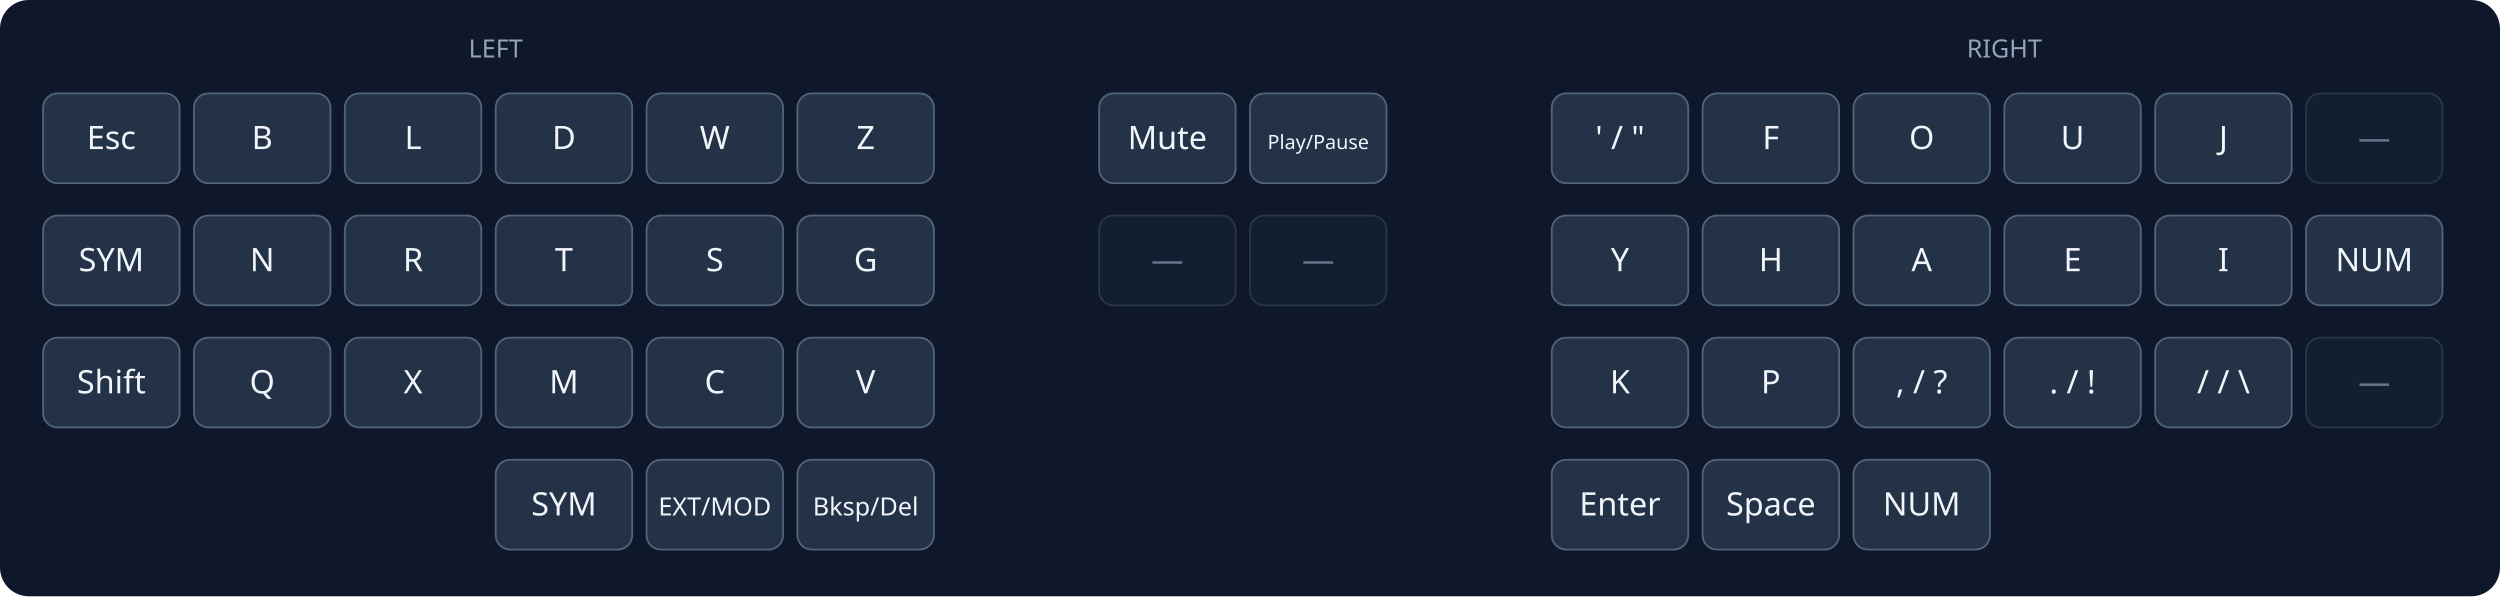
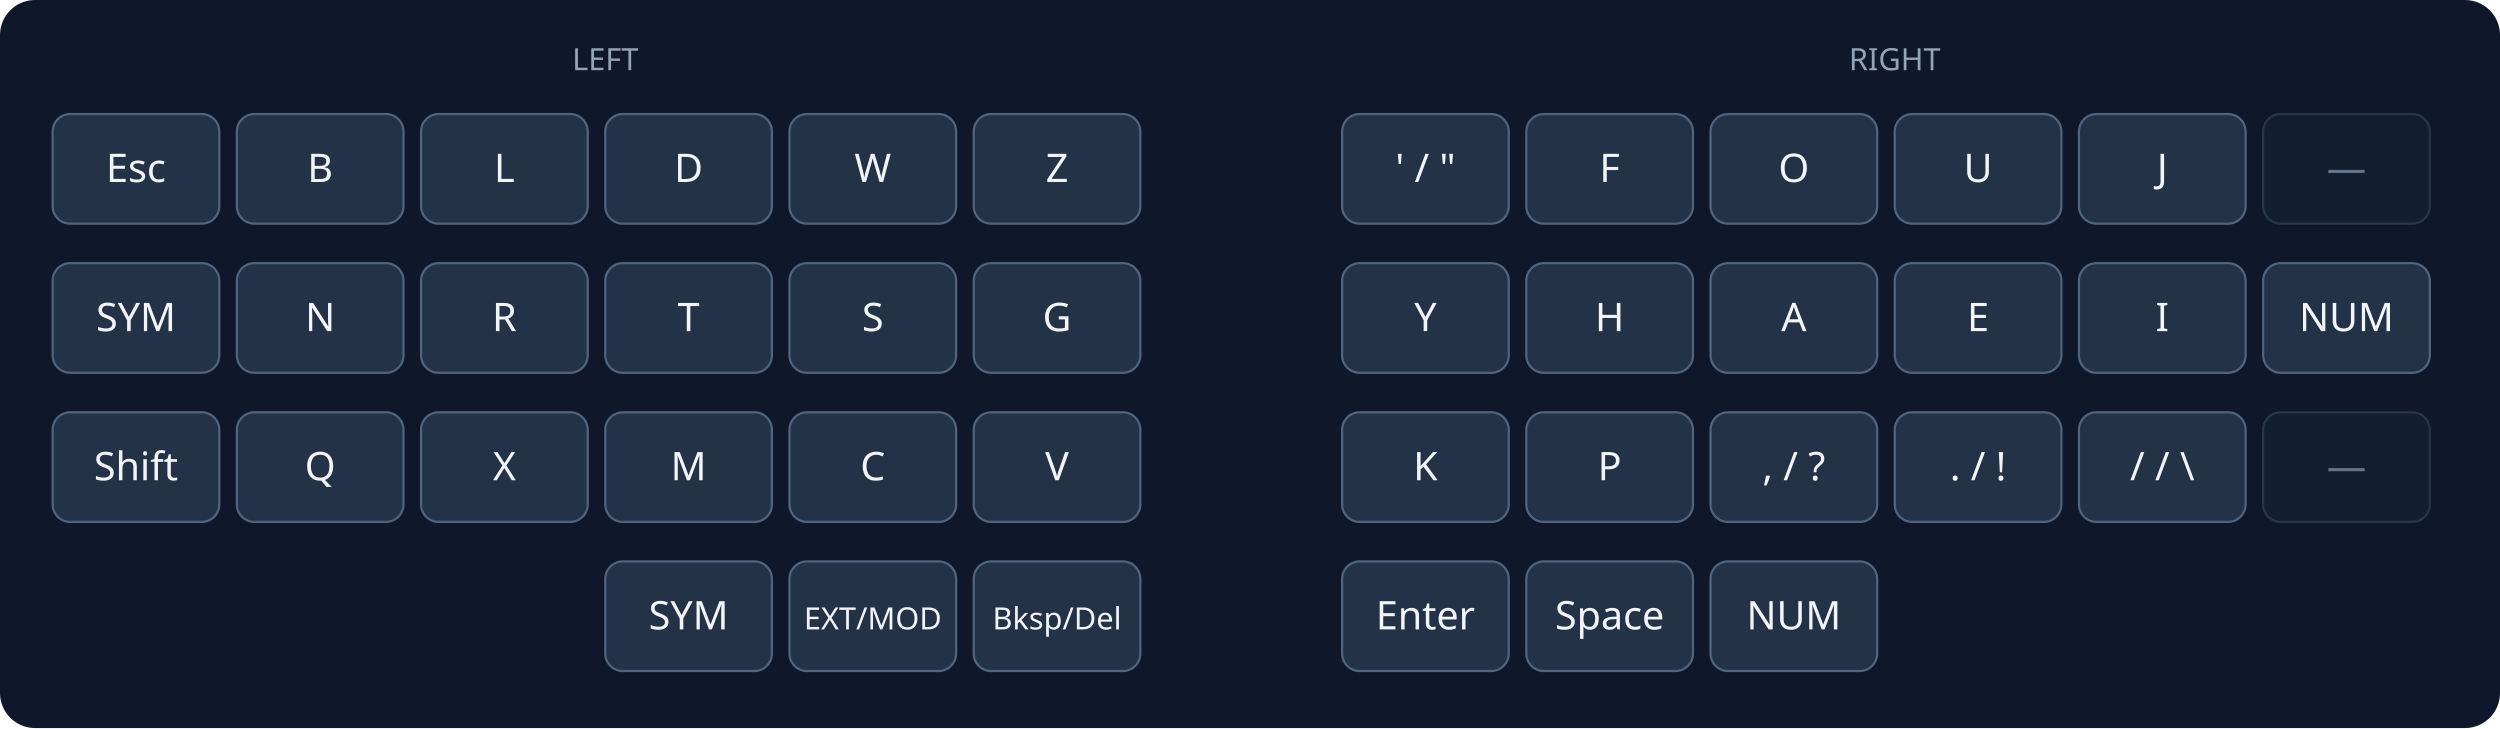
- <svg xmlns="http://www.w3.org/2000/svg" width="1392" height="332" viewBox="0 0 1392 332" role="img" aria-labelledby="title desc">
-   <rect width="1392" height="332" rx="16" fill="#0f172a" />
+ <svg xmlns="http://www.w3.org/2000/svg" width="1140" height="332" viewBox="0 0 1140 332" role="img" aria-labelledby="title desc">
+   <rect width="1140" height="332" rx="16" fill="#0f172a" />
  <g font-family="system-ui, sans-serif" text-anchor="middle">
    <text x="276" y="32" fill="#94a3b8" font-size="14">LEFT</text>
-     <text x="1116" y="32" fill="#94a3b8" font-size="14">RIGHT</text>
+     <text x="864" y="32" fill="#94a3b8" font-size="14">RIGHT</text>
    <g data-position="0" data-binding="&amp;kp ESC">
      <rect x="24" y="52" width="76" height="50" rx="8" fill="#243247" stroke="#52647d" />
      <text x="62" y="83" fill="#f1f5f9" font-size="18">Esc</text>
    </g>
    <g data-position="1" data-binding="&amp;kp B">
      <rect x="108" y="52" width="76" height="50" rx="8" fill="#243247" stroke="#52647d" />
      <text x="146" y="83" fill="#f1f5f9" font-size="18">B</text>
    </g>
    <g data-position="2" data-binding="&amp;kp L">
      <rect x="192" y="52" width="76" height="50" rx="8" fill="#243247" stroke="#52647d" />
      <text x="230" y="83" fill="#f1f5f9" font-size="18">L</text>
    </g>
    <g data-position="3" data-binding="&amp;kp D">
      <rect x="276" y="52" width="76" height="50" rx="8" fill="#243247" stroke="#52647d" />
      <text x="314" y="83" fill="#f1f5f9" font-size="18">D</text>
    </g>
    <g data-position="4" data-binding="&amp;kp W">
      <rect x="360" y="52" width="76" height="50" rx="8" fill="#243247" stroke="#52647d" />
      <text x="398" y="83" fill="#f1f5f9" font-size="18">W</text>
    </g>
    <g data-position="5" data-binding="&amp;kp Z">
      <rect x="444" y="52" width="76" height="50" rx="8" fill="#243247" stroke="#52647d" />
      <text x="482" y="83" fill="#f1f5f9" font-size="18">Z</text>
    </g>
-     <g data-position="6" data-binding="&amp;kp C_MUTE">
+     <g data-position="8" data-binding="&amp;apo_dquote">
      <rect x="612" y="52" width="76" height="50" rx="8" fill="#243247" stroke="#52647d" />
-       <text x="650" y="83" fill="#f1f5f9" font-size="18">Mute</text>
-     </g>
-     <g data-position="7" data-binding="&amp;kp C_PP">
-       <rect x="696" y="52" width="76" height="50" rx="8" fill="#243247" stroke="#52647d" />
-       <text x="734" y="83" fill="#f1f5f9" font-size="11">Play/Pause</text>
-     </g>
-     <g data-position="8" data-binding="&amp;apo_dquote">
-       <rect x="864" y="52" width="76" height="50" rx="8" fill="#243247" stroke="#52647d" />
-       <text x="902" y="83" fill="#f1f5f9" font-size="18">' / "</text>
+       <text x="650" y="83" fill="#f1f5f9" font-size="18">' / "</text>
    </g>
    <g data-position="9" data-binding="&amp;kp F">
-       <rect x="948" y="52" width="76" height="50" rx="8" fill="#243247" stroke="#52647d" />
-       <text x="986" y="83" fill="#f1f5f9" font-size="18">F</text>
+       <rect x="696" y="52" width="76" height="50" rx="8" fill="#243247" stroke="#52647d" />
+       <text x="734" y="83" fill="#f1f5f9" font-size="18">F</text>
    </g>
    <g data-position="10" data-binding="&amp;kp O">
-       <rect x="1032" y="52" width="76" height="50" rx="8" fill="#243247" stroke="#52647d" />
-       <text x="1070" y="83" fill="#f1f5f9" font-size="18">O</text>
+       <rect x="780" y="52" width="76" height="50" rx="8" fill="#243247" stroke="#52647d" />
+       <text x="818" y="83" fill="#f1f5f9" font-size="18">O</text>
    </g>
    <g data-position="11" data-binding="&amp;kp U">
-       <rect x="1116" y="52" width="76" height="50" rx="8" fill="#243247" stroke="#52647d" />
-       <text x="1154" y="83" fill="#f1f5f9" font-size="18">U</text>
+       <rect x="864" y="52" width="76" height="50" rx="8" fill="#243247" stroke="#52647d" />
+       <text x="902" y="83" fill="#f1f5f9" font-size="18">U</text>
    </g>
    <g data-position="12" data-binding="&amp;kp J">
-       <rect x="1200" y="52" width="76" height="50" rx="8" fill="#243247" stroke="#52647d" />
-       <text x="1238" y="83" fill="#f1f5f9" font-size="18">J</text>
+       <rect x="948" y="52" width="76" height="50" rx="8" fill="#243247" stroke="#52647d" />
+       <text x="986" y="83" fill="#f1f5f9" font-size="18">J</text>
    </g>
    <g data-position="13" data-binding="&amp;none">
-       <rect x="1284" y="52" width="76" height="50" rx="8" fill="#131e31" stroke="#28364b" />
-       <text x="1322" y="83" fill="#64748b" font-size="18">—</text>
+       <rect x="1032" y="52" width="76" height="50" rx="8" fill="#131e31" stroke="#28364b" />
+       <text x="1070" y="83" fill="#64748b" font-size="18">—</text>
    </g>
    <g data-position="14" data-binding="&amp;sticky_layer SYM">
      <rect x="24" y="120" width="76" height="50" rx="8" fill="#243247" stroke="#52647d" />
      <text x="62" y="151" fill="#f1f5f9" font-size="18">SYM</text>
    </g>
    <g data-position="15" data-binding="&amp;kp N">
      <rect x="108" y="120" width="76" height="50" rx="8" fill="#243247" stroke="#52647d" />
      <text x="146" y="151" fill="#f1f5f9" font-size="18">N</text>
    </g>
    <g data-position="16" data-binding="&amp;kp R">
      <rect x="192" y="120" width="76" height="50" rx="8" fill="#243247" stroke="#52647d" />
      <text x="230" y="151" fill="#f1f5f9" font-size="18">R</text>
    </g>
    <g data-position="17" data-binding="&amp;kp T">
      <rect x="276" y="120" width="76" height="50" rx="8" fill="#243247" stroke="#52647d" />
      <text x="314" y="151" fill="#f1f5f9" font-size="18">T</text>
    </g>
    <g data-position="18" data-binding="&amp;kp S">
      <rect x="360" y="120" width="76" height="50" rx="8" fill="#243247" stroke="#52647d" />
      <text x="398" y="151" fill="#f1f5f9" font-size="18">S</text>
    </g>
    <g data-position="19" data-binding="&amp;kp G">
      <rect x="444" y="120" width="76" height="50" rx="8" fill="#243247" stroke="#52647d" />
      <text x="482" y="151" fill="#f1f5f9" font-size="18">G</text>
    </g>
-     <g data-position="20" data-binding="&amp;none">
-       <rect x="612" y="120" width="76" height="50" rx="8" fill="#131e31" stroke="#28364b" />
-       <text x="650" y="151" fill="#64748b" font-size="18">—</text>
-     </g>
-     <g data-position="21" data-binding="&amp;none">
-       <rect x="696" y="120" width="76" height="50" rx="8" fill="#131e31" stroke="#28364b" />
-       <text x="734" y="151" fill="#64748b" font-size="18">—</text>
-     </g>
    <g data-position="22" data-binding="&amp;kp Y">
-       <rect x="864" y="120" width="76" height="50" rx="8" fill="#243247" stroke="#52647d" />
-       <text x="902" y="151" fill="#f1f5f9" font-size="18">Y</text>
+       <rect x="612" y="120" width="76" height="50" rx="8" fill="#243247" stroke="#52647d" />
+       <text x="650" y="151" fill="#f1f5f9" font-size="18">Y</text>
    </g>
    <g data-position="23" data-binding="&amp;kp H">
-       <rect x="948" y="120" width="76" height="50" rx="8" fill="#243247" stroke="#52647d" />
-       <text x="986" y="151" fill="#f1f5f9" font-size="18">H</text>
+       <rect x="696" y="120" width="76" height="50" rx="8" fill="#243247" stroke="#52647d" />
+       <text x="734" y="151" fill="#f1f5f9" font-size="18">H</text>
    </g>
    <g data-position="24" data-binding="&amp;kp A">
-       <rect x="1032" y="120" width="76" height="50" rx="8" fill="#243247" stroke="#52647d" />
-       <text x="1070" y="151" fill="#f1f5f9" font-size="18">A</text>
+       <rect x="780" y="120" width="76" height="50" rx="8" fill="#243247" stroke="#52647d" />
+       <text x="818" y="151" fill="#f1f5f9" font-size="18">A</text>
    </g>
    <g data-position="25" data-binding="&amp;kp E">
-       <rect x="1116" y="120" width="76" height="50" rx="8" fill="#243247" stroke="#52647d" />
-       <text x="1154" y="151" fill="#f1f5f9" font-size="18">E</text>
+       <rect x="864" y="120" width="76" height="50" rx="8" fill="#243247" stroke="#52647d" />
+       <text x="902" y="151" fill="#f1f5f9" font-size="18">E</text>
    </g>
    <g data-position="26" data-binding="&amp;kp I">
-       <rect x="1200" y="120" width="76" height="50" rx="8" fill="#243247" stroke="#52647d" />
-       <text x="1238" y="151" fill="#f1f5f9" font-size="18">I</text>
+       <rect x="948" y="120" width="76" height="50" rx="8" fill="#243247" stroke="#52647d" />
+       <text x="986" y="151" fill="#f1f5f9" font-size="18">I</text>
    </g>
    <g data-position="27" data-binding="&amp;sticky_layer NUM">
-       <rect x="1284" y="120" width="76" height="50" rx="8" fill="#243247" stroke="#52647d" />
-       <text x="1322" y="151" fill="#f1f5f9" font-size="18">NUM</text>
+       <rect x="1032" y="120" width="76" height="50" rx="8" fill="#243247" stroke="#52647d" />
+       <text x="1070" y="151" fill="#f1f5f9" font-size="18">NUM</text>
    </g>
    <g data-position="28" data-binding="&amp;kp LSHFT">
      <rect x="24" y="188" width="76" height="50" rx="8" fill="#243247" stroke="#52647d" />
      <text x="62" y="219" fill="#f1f5f9" font-size="18">Shift</text>
    </g>
    <g data-position="29" data-binding="&amp;kp Q">
      <rect x="108" y="188" width="76" height="50" rx="8" fill="#243247" stroke="#52647d" />
      <text x="146" y="219" fill="#f1f5f9" font-size="18">Q</text>
    </g>
    <g data-position="30" data-binding="&amp;kp X">
      <rect x="192" y="188" width="76" height="50" rx="8" fill="#243247" stroke="#52647d" />
      <text x="230" y="219" fill="#f1f5f9" font-size="18">X</text>
    </g>
    <g data-position="31" data-binding="&amp;kp M">
      <rect x="276" y="188" width="76" height="50" rx="8" fill="#243247" stroke="#52647d" />
      <text x="314" y="219" fill="#f1f5f9" font-size="18">M</text>
    </g>
    <g data-position="32" data-binding="&amp;kp C">
      <rect x="360" y="188" width="76" height="50" rx="8" fill="#243247" stroke="#52647d" />
      <text x="398" y="219" fill="#f1f5f9" font-size="18">C</text>
    </g>
    <g data-position="33" data-binding="&amp;kp V">
      <rect x="444" y="188" width="76" height="50" rx="8" fill="#243247" stroke="#52647d" />
      <text x="482" y="219" fill="#f1f5f9" font-size="18">V</text>
    </g>
    <g data-position="34" data-binding="&amp;kp K">
-       <rect x="864" y="188" width="76" height="50" rx="8" fill="#243247" stroke="#52647d" />
-       <text x="902" y="219" fill="#f1f5f9" font-size="18">K</text>
+       <rect x="612" y="188" width="76" height="50" rx="8" fill="#243247" stroke="#52647d" />
+       <text x="650" y="219" fill="#f1f5f9" font-size="18">K</text>
    </g>
    <g data-position="35" data-binding="&amp;kp P">
-       <rect x="948" y="188" width="76" height="50" rx="8" fill="#243247" stroke="#52647d" />
-       <text x="986" y="219" fill="#f1f5f9" font-size="18">P</text>
+       <rect x="696" y="188" width="76" height="50" rx="8" fill="#243247" stroke="#52647d" />
+       <text x="734" y="219" fill="#f1f5f9" font-size="18">P</text>
    </g>
    <g data-position="36" data-binding="&amp;comma_qmark">
-       <rect x="1032" y="188" width="76" height="50" rx="8" fill="#243247" stroke="#52647d" />
-       <text x="1070" y="219" fill="#f1f5f9" font-size="18">, / ?</text>
+       <rect x="780" y="188" width="76" height="50" rx="8" fill="#243247" stroke="#52647d" />
+       <text x="818" y="219" fill="#f1f5f9" font-size="18">, / ?</text>
    </g>
    <g data-position="37" data-binding="&amp;dot_excl">
-       <rect x="1116" y="188" width="76" height="50" rx="8" fill="#243247" stroke="#52647d" />
-       <text x="1154" y="219" fill="#f1f5f9" font-size="18">. / !</text>
+       <rect x="864" y="188" width="76" height="50" rx="8" fill="#243247" stroke="#52647d" />
+       <text x="902" y="219" fill="#f1f5f9" font-size="18">. / !</text>
    </g>
    <g data-position="38" data-binding="&amp;slash_bslash">
-       <rect x="1200" y="188" width="76" height="50" rx="8" fill="#243247" stroke="#52647d" />
-       <text x="1238" y="219" fill="#f1f5f9" font-size="18">/ / \</text>
+       <rect x="948" y="188" width="76" height="50" rx="8" fill="#243247" stroke="#52647d" />
+       <text x="986" y="219" fill="#f1f5f9" font-size="18">/ / \</text>
    </g>
    <g data-position="39" data-binding="&amp;none">
-       <rect x="1284" y="188" width="76" height="50" rx="8" fill="#131e31" stroke="#28364b" />
-       <text x="1322" y="219" fill="#64748b" font-size="18">—</text>
+       <rect x="1032" y="188" width="76" height="50" rx="8" fill="#131e31" stroke="#28364b" />
+       <text x="1070" y="219" fill="#64748b" font-size="18">—</text>
    </g>
    <g data-position="40" data-binding="&amp;sticky_layer SYM">
      <rect x="276" y="256" width="76" height="50" rx="8" fill="#243247" stroke="#52647d" />
      <text x="314" y="287" fill="#f1f5f9" font-size="18">SYM</text>
    </g>
    <g data-position="41" data-binding="&amp;ext_mod EXT MOD">
      <rect x="360" y="256" width="76" height="50" rx="8" fill="#243247" stroke="#52647d" />
      <text x="398" y="287" fill="#f1f5f9" font-size="14">EXT/MOD</text>
    </g>
    <g data-position="42" data-binding="&amp;backspace_delete">
      <rect x="444" y="256" width="76" height="50" rx="8" fill="#243247" stroke="#52647d" />
      <text x="482" y="287" fill="#f1f5f9" font-size="14">Bksp/Del</text>
    </g>
    <g data-position="43" data-binding="&amp;kp RET">
-       <rect x="864" y="256" width="76" height="50" rx="8" fill="#243247" stroke="#52647d" />
-       <text x="902" y="287" fill="#f1f5f9" font-size="18">Enter</text>
+       <rect x="612" y="256" width="76" height="50" rx="8" fill="#243247" stroke="#52647d" />
+       <text x="650" y="287" fill="#f1f5f9" font-size="18">Enter</text>
    </g>
    <g data-position="44" data-binding="&amp;kp SPACE">
-       <rect x="948" y="256" width="76" height="50" rx="8" fill="#243247" stroke="#52647d" />
-       <text x="986" y="287" fill="#f1f5f9" font-size="18">Space</text>
+       <rect x="696" y="256" width="76" height="50" rx="8" fill="#243247" stroke="#52647d" />
+       <text x="734" y="287" fill="#f1f5f9" font-size="18">Space</text>
    </g>
    <g data-position="45" data-binding="&amp;sticky_layer NUM">
-       <rect x="1032" y="256" width="76" height="50" rx="8" fill="#243247" stroke="#52647d" />
-       <text x="1070" y="287" fill="#f1f5f9" font-size="18">NUM</text>
+       <rect x="780" y="256" width="76" height="50" rx="8" fill="#243247" stroke="#52647d" />
+       <text x="818" y="287" fill="#f1f5f9" font-size="18">NUM</text>
    </g>
  </g>
</svg>
